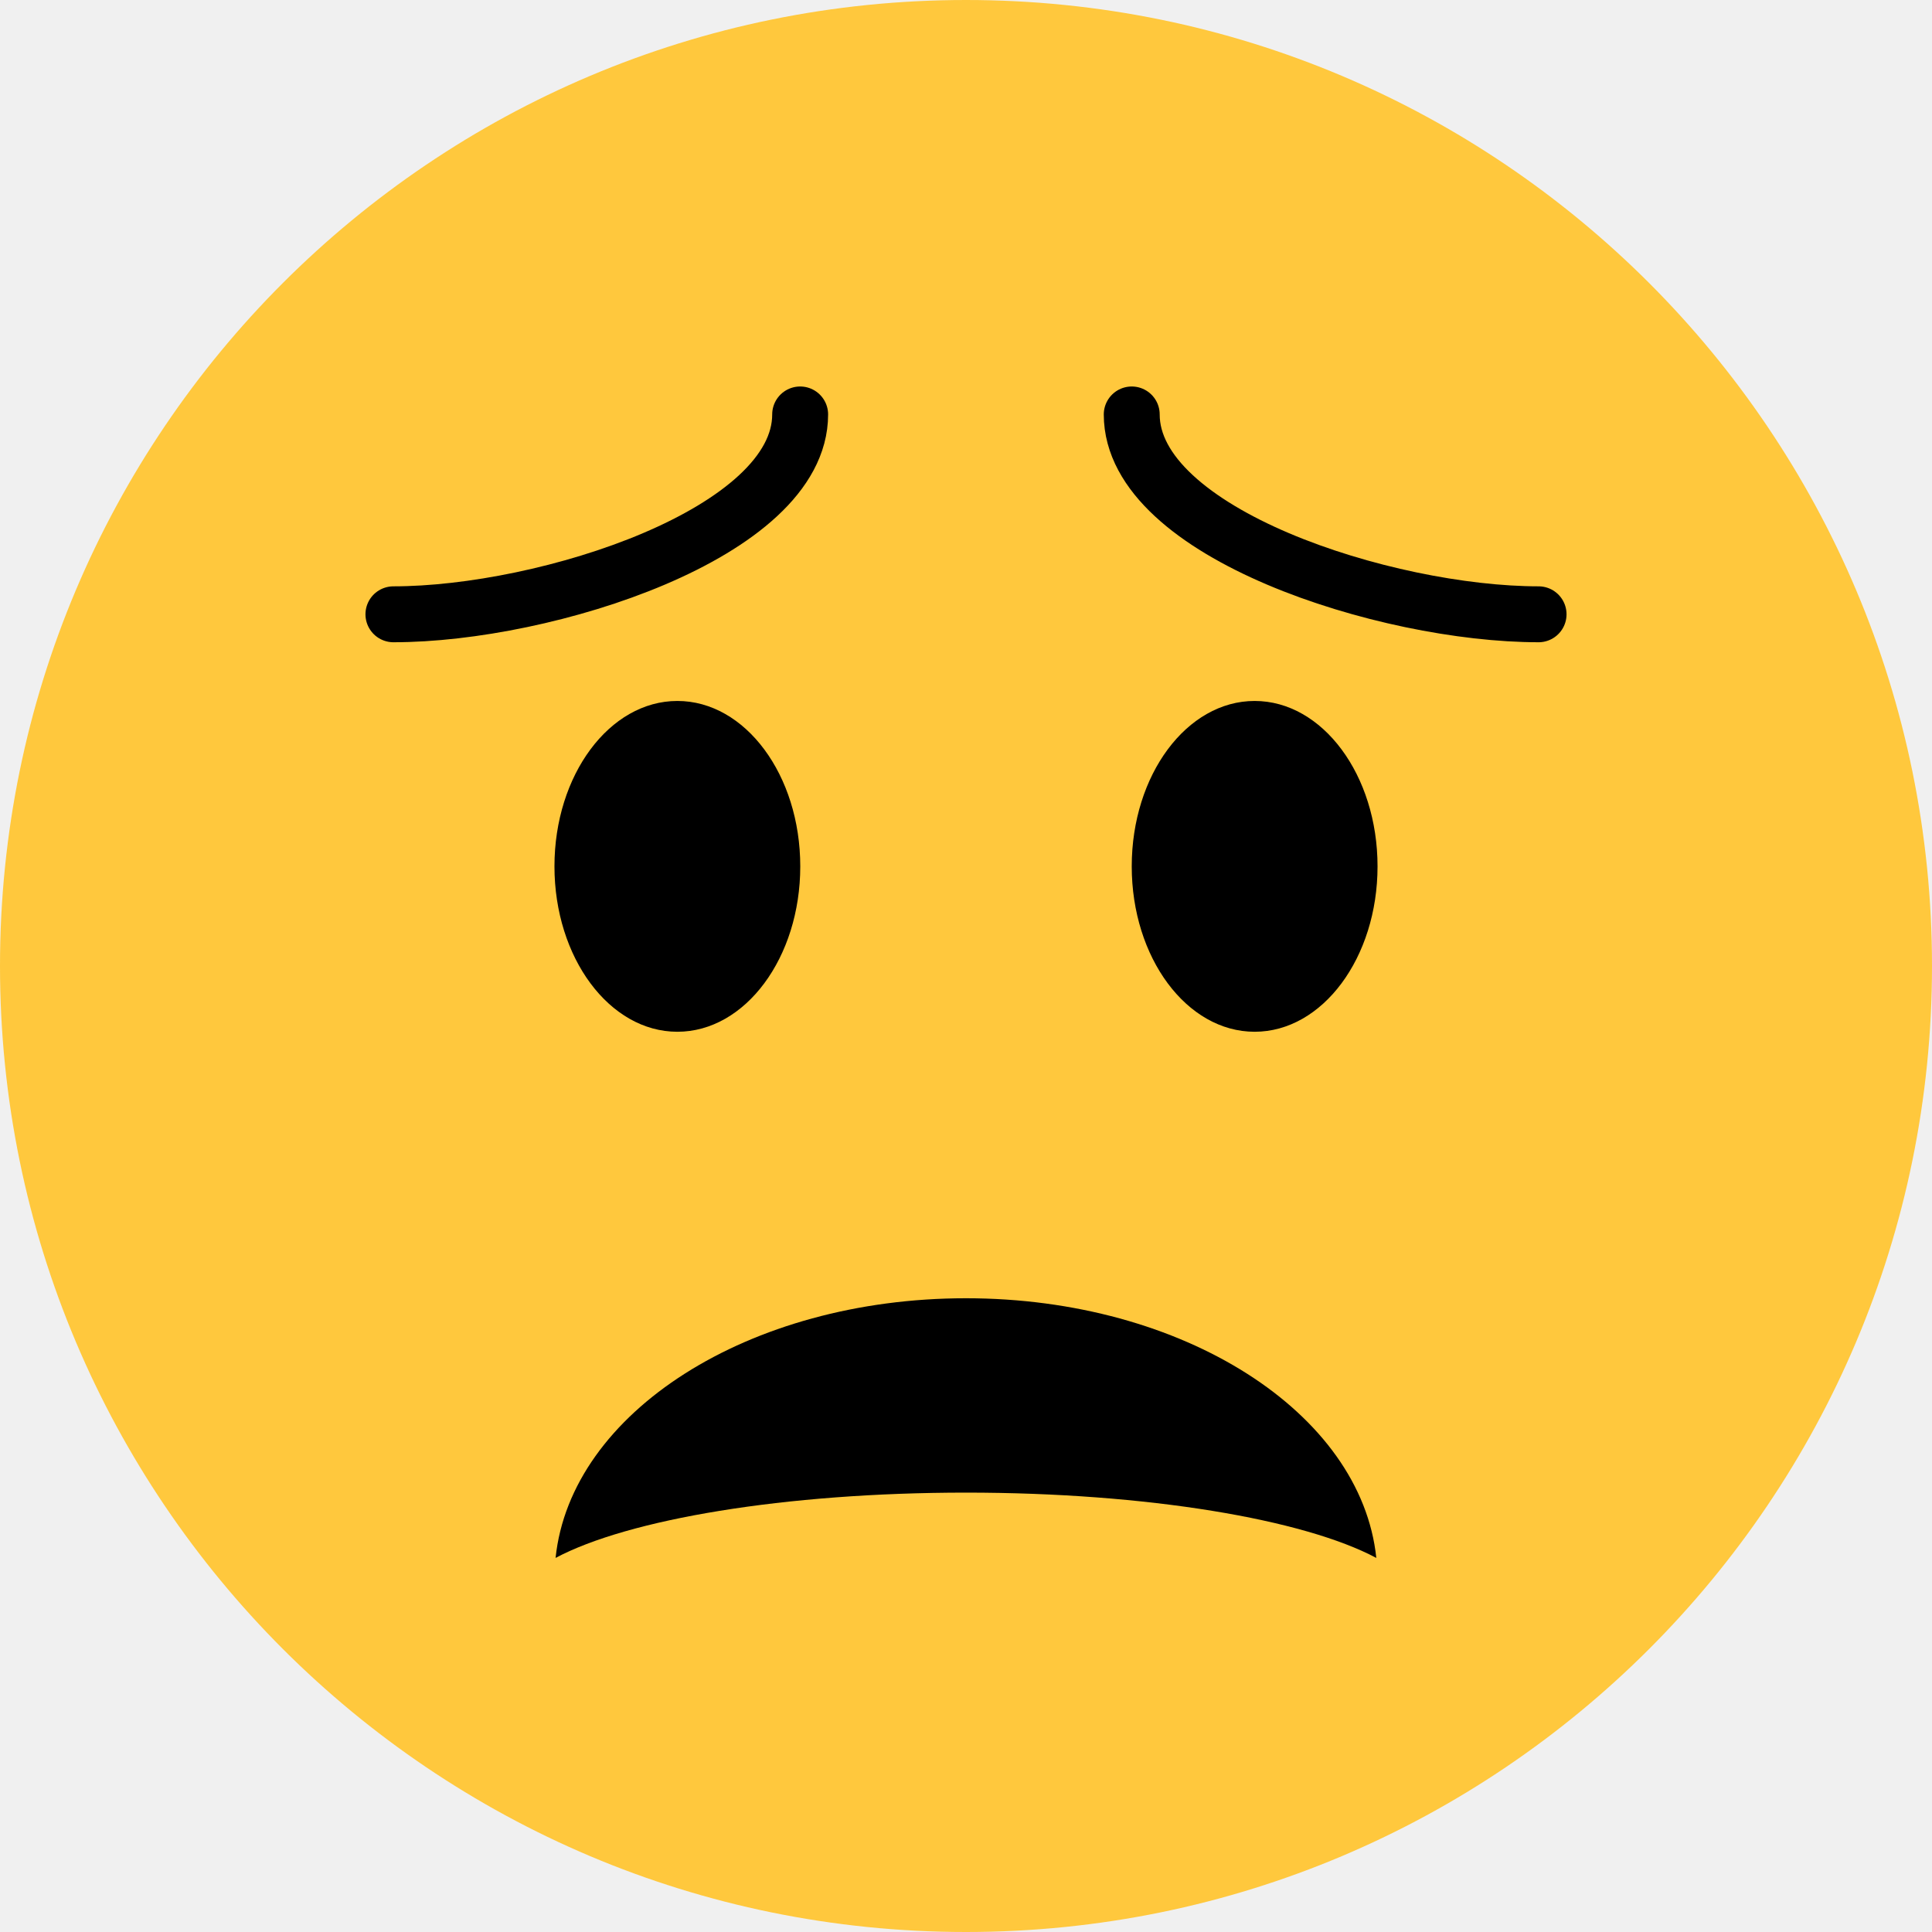
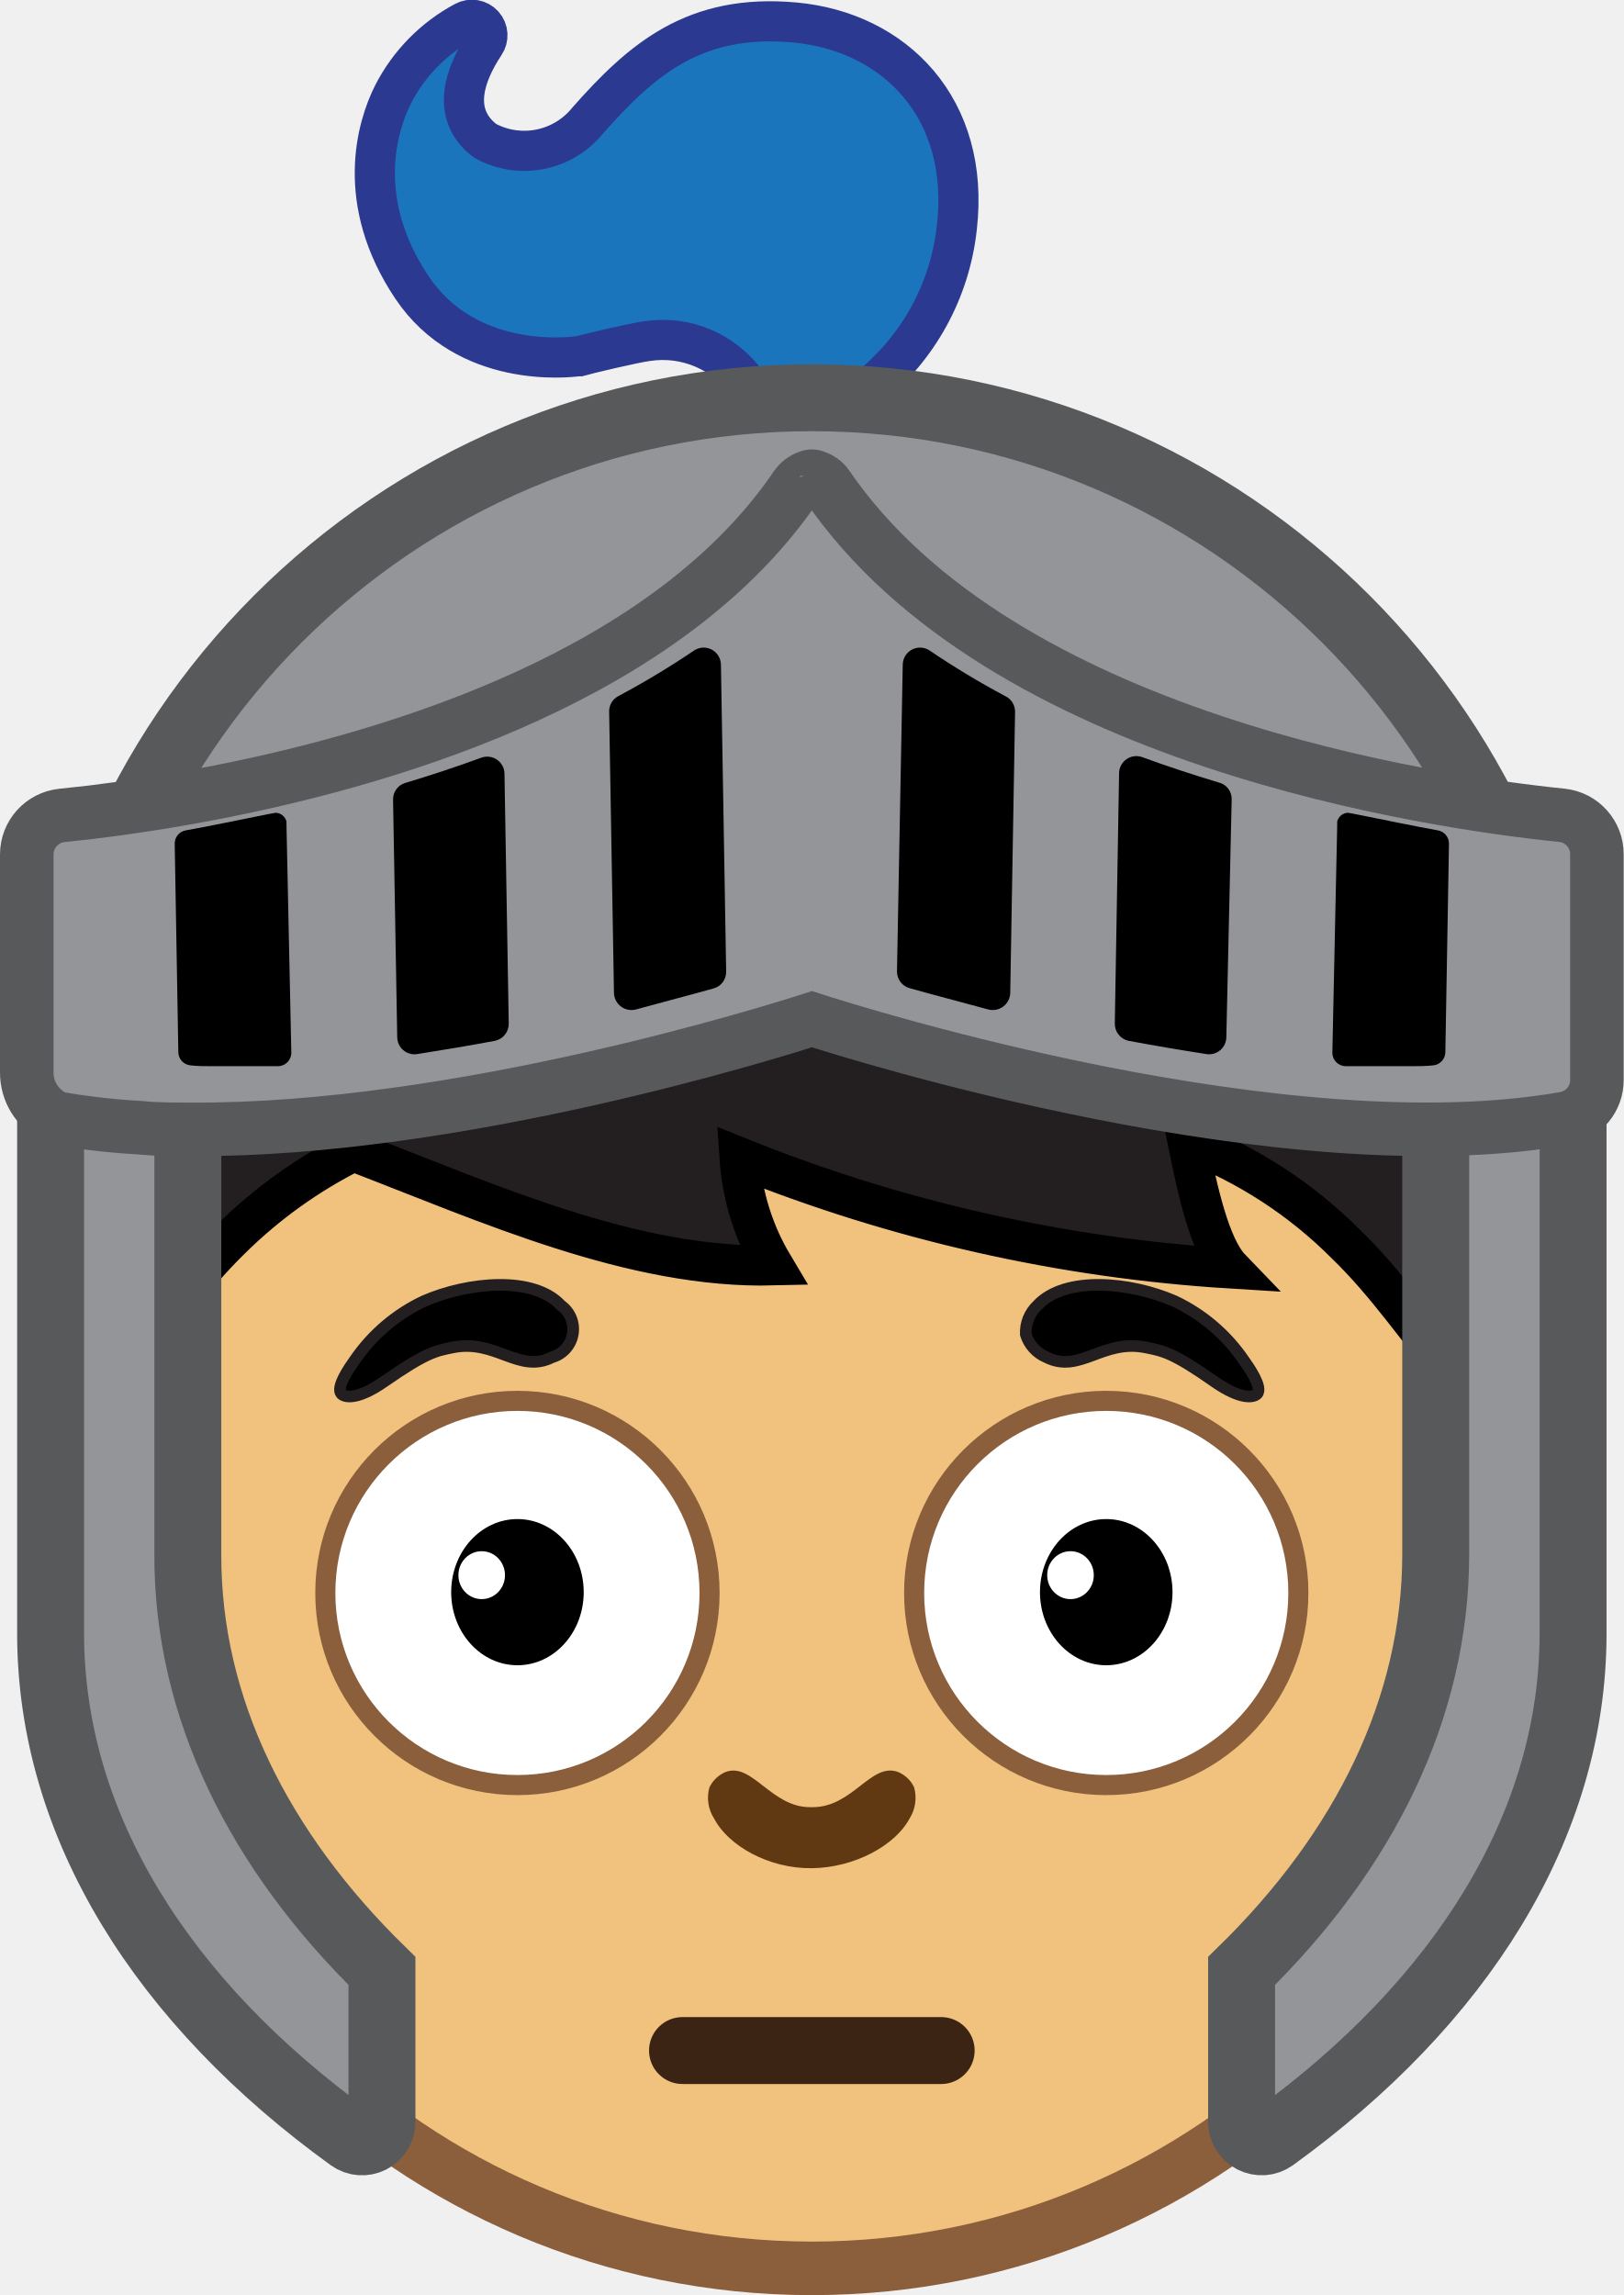
- <svg xmlns="http://www.w3.org/2000/svg" viewBox="0 0 172.76 172.76">
+ <svg xmlns="http://www.w3.org/2000/svg" viewBox="0 0 121.28 171.43">
  <defs>
-     <style>.cls-1{fill:#ffc83d;}.cls-2{fill:none;stroke:#000;stroke-linecap:round;stroke-linejoin:round;stroke-width:5px;}</style>
+     <style>.cls-1{fill:#1b75bc;stroke:#2b3990;}.cls-1,.cls-10,.cls-11,.cls-2,.cls-3,.cls-6,.cls-8,.cls-9{stroke-miterlimit:10;}.cls-1,.cls-6{stroke-width:3px;}.cls-2,.cls-7,.cls-8{fill:#939598;}.cls-2,.cls-8{stroke:#58595b;}.cls-2,.cls-9{stroke-width:5px;}.cls-3{fill:#f1c27d;}.cls-11,.cls-3{stroke:#8b5e3c;}.cls-3,.cls-8{stroke-width:4px;}.cls-4,.cls-9{fill:none;}.cls-5{fill:#603913;}.cls-6{fill:#231f20;stroke:#000;}.cls-9{stroke:#3c2415;stroke-linecap:round;}.cls-10{stroke:#231f20;stroke-width:0.87px;}.cls-11,.cls-12{fill:#fff;}.cls-11{stroke-width:1.5px;}</style>
  </defs>
  <g id="Layer_2" data-name="Layer 2">
-     <g id="Layer_1_copy_4" data-name="Layer 1 copy 4">
-       <circle class="cls-1" cx="86.38" cy="86.38" r="86.38" />
-       <path d="M123.07,139.31c-6.47-3.45-20.47-5.84-36.69-5.84s-30.23,2.39-36.7,5.84c1.35-13,17.26-23.22,36.7-23.22S121.72,126.33,123.07,139.31Z" />
-       <ellipse cx="60.57" cy="77.47" rx="10.99" ry="14.79" />
-       <ellipse cx="112.19" cy="77.47" rx="10.99" ry="14.79" />
-       <path class="cls-2" d="M35.18,54.93c13.64,0,36.37-7.26,36.37-17.87" />
-       <path class="cls-2" d="M137.58,54.93c-13.64,0-36.38-7.26-36.38-17.87" />
+     <g id="Layer_1-2" data-name="Layer 1">
+       <path class="cls-1" d="M36.2,3.3c-1.41,2.13-2.59,5.1-.08,7.13l.21.14A6.09,6.09,0,0,0,43.9,9c4.06-4.59,8-8,15.46-7.32S72.5,8.08,71.47,17a17.79,17.79,0,0,1-6.61,12,1.13,1.13,0,0,1-1.15.21c-.79-.29-1.7-.83-6.9-.18a1.18,1.18,0,0,1-1.1-.49,7.69,7.69,0,0,0-7.31-3.07c-1,.12-4.66,1-5.14,1.14l-.11,0c-.75.1-8.3.95-12.38-5.14-4.29-6.41-2.63-12-1.41-14.42a12.75,12.75,0,0,1,5.33-5.43A1.16,1.16,0,0,1,36.2,3.3Z" />
+       <circle class="cls-2" cx="60.64" cy="86.11" r="56.4" />
+       <path class="cls-3" d="M6.52,61.2H114.75a0,0,0,0,1,0,0v54.12a54.12,54.12,0,0,1-54.12,54.12h0A54.12,54.12,0,0,1,6.52,115.31V61.2a0,0,0,0,1,0,0Z" />
+       <path class="cls-4" d="M43.08,70.62a1.93,1.93,0,0,1-.41-2.44" />
+       <path class="cls-5" d="M67.94,135.84c-1.06,2-4.1,3.67-7.3,3.71s-6.24-1.67-7.3-3.71a2.86,2.86,0,0,1-.35-2.33,2.35,2.35,0,0,1,1.19-1.14c2-.78,3.43,2.67,6.38,2.62h.15c3,0,4.37-3.4,6.39-2.62a2.31,2.31,0,0,1,1.18,1.14A2.9,2.9,0,0,1,67.94,135.84Z" />
+       <path class="cls-6" d="M116,99.29c-.56,1.4-2,4.5-3.4,5.22-2.6,1.31-2,.46-4-1.93-2.72-3.25-5-6.68-8.07-9.65a33.59,33.59,0,0,0-11.82-7.67c.74,3.68,1.66,7.88,3.21,9.49a117.39,117.39,0,0,1-36.68-8.29,18,18,0,0,0,2.51,8.06C47.27,94.78,36.49,89.88,26.4,86a35.79,35.79,0,0,0-9.17,6.57c-3.07,3-5.35,6.4-8.06,9.64-2,2.39-1.41,3.25-4,1.94-1.42-.72-.87-5.32.4-6.15,3.51-2.3-1.15-5.82-1.16-8,0-8.16,0-7.66,4.7-10.85.73-.49,1.41-.92,2.06-1.31,2.52-2.52,7.6-4.56,9.75-5.73,9.72-5.3,20.65-9.41,31.9-7.92,8.3,1.09,15.88,5.11,23.26,9.06,3.59,1.92,8.22,11.25,9.52,7.4,1.07-3.16,1.72-1.72,2.39,1.25C90.24,79.47,93.52,78,96.7,77c4.92-1.59,10.67-2.49,14.94.41,4.7,3.18,2.66,9,2.43,14.7C114,94.33,116.81,97.22,116,99.29Z" />
+       <path class="cls-2" d="M92.74,147.22V158.5a1.5,1.5,0,0,0,2.37,1.21c13.94-10.08,22.39-23.27,22.39-37.7V82.84c-1.33.15-2.68.27-4.06.38q-3,.24-6.2.35h0v32.55C107.23,127.59,101.91,138.26,92.74,147.22Z" />
+       <path class="cls-2" d="M28.53,147.22V158.5a1.49,1.49,0,0,1-2.36,1.21C12.22,149.63,3.78,136.44,3.78,122V82.84c1.32.15,2.68.27,4.06.38,2,.16,4.08.28,6.19.35h0v32.55C14,127.59,19.36,138.26,28.53,147.22Z" />
+       <path class="cls-7" d="M60.34,35.55v.1a1.38,1.38,0,0,0-.29-.08A1.42,1.42,0,0,1,60.34,35.55Z" />
+       <path class="cls-8" d="M119.28,63.82V80.67a2.91,2.91,0,0,1-2.37,2.87c-20.9,3.7-52.83-6.3-56.26-7.41-2.83.91-26.5,8.35-46.39,8.23-1.28,0-2.53,0-3.76-.12h0c-1.26-.07-2.49-.18-3.68-.33-.82-.1-1.63-.22-2.42-.36a.94.94,0,0,1-.35-.12A3.68,3.68,0,0,1,2,80.1V63.82a2.93,2.93,0,0,1,2.62-2.91l2.2-.24c2.45-.3,5.71-.77,9.43-1.5C30,56.47,50,50.27,59.47,36.31a1.85,1.85,0,0,1,.88-.67.6.6,0,0,1,.58,0,1.74,1.74,0,0,1,.87.66c13,19,45.42,23.64,54.86,24.6A2.92,2.92,0,0,1,119.28,63.82Z" />
+       <path class="cls-7" d="M60.05,35.57a1.53,1.53,0,0,0-.29.07v-.09A1.42,1.42,0,0,1,60.05,35.57Z" />
+       <line class="cls-9" x1="50.98" y1="153.17" x2="70.3" y2="153.17" />
+       <path class="cls-10" d="M31.67,97.19c3.3-1.44,8.18-1.9,10.23.32a2.18,2.18,0,0,1-.66,3.87c-2.49,1.26-4.2-1.39-7.44-.73-1.27.26-1.95.36-5.15,2.58-1.93,1.34-2.9,1.17-3.16.88-.42-.48.64-2,1-2.5A13,13,0,0,1,31.67,97.19Z" />
+       <path class="cls-10" d="M87.73,97.19c-3.3-1.44-8.18-1.9-10.24.32a2.8,2.8,0,0,0-.87,2.16,2.72,2.72,0,0,0,1.54,1.71c2.49,1.26,4.19-1.39,7.43-.73,1.28.26,2,.36,5.16,2.58,1.93,1.34,2.9,1.17,3.16.88.42-.48-.64-2-1-2.5A13,13,0,0,0,87.73,97.19Z" />
+       <circle class="cls-11" cx="38.65" cy="118.99" r="14.35" />
+       <ellipse cx="38.65" cy="118.93" rx="4.95" ry="5.46" />
+       <ellipse class="cls-12" cx="35.98" cy="117.66" rx="1.74" ry="1.79" />
+       <circle class="cls-11" cx="82.63" cy="118.99" r="14.35" />
+       <ellipse cx="82.63" cy="118.93" rx="4.95" ry="5.46" />
+       <ellipse class="cls-12" cx="79.96" cy="117.66" rx="1.74" ry="1.79" />
+       <path d="M21.76,78.64a1,1,0,0,1-1,1l-1.46,0c-1.19,0-2.35,0-3.5,0h0c-.53,0-1.05,0-1.57-.06a1,1,0,0,1-.91-1l-.27-15.55a1,1,0,0,1,.81-1c1.86-.33,4.06-.8,6.29-1.24l.46-.08a.87.87,0,0,1,.79.66.5.5,0,0,1,0,.12v.23h0Z" />
+       <path d="M37.68,57.73,38,76.44a1.3,1.3,0,0,1-1,1.3c-1.92.36-3.89.69-5.86,1a1.29,1.29,0,0,1-1.47-1.26l-.31-17.75a1.27,1.27,0,0,1,.92-1.25c1.87-.56,3.78-1.19,5.69-1.89A1.29,1.29,0,0,1,37.68,57.73Z" />
+       <path d="M53.85,49.64l.39,22.92a1.28,1.28,0,0,1-.93,1.27c-1.77.5-3.73,1-5.83,1.58a1.31,1.31,0,0,1-1.62-1.24l-.36-21A1.28,1.28,0,0,1,46.18,52a62.16,62.16,0,0,0,5.65-3.4A1.29,1.29,0,0,1,53.85,49.64Z" />
+       <path d="M99.52,78.64a1,1,0,0,0,1,1l1.46,0c1.19,0,2.35,0,3.5,0h0c.53,0,1,0,1.57-.06a1,1,0,0,0,.91-1l.27-15.55a1,1,0,0,0-.81-1c-1.86-.33-4.06-.8-6.29-1.24l-.46-.08a.87.87,0,0,0-.79.66.5.5,0,0,0,0,.12v.23h0Z" />
+       <path d="M83.59,57.73l-.32,18.71a1.3,1.3,0,0,0,1,1.3c1.92.36,3.88.69,5.86,1a1.29,1.29,0,0,0,1.47-1.26L92,59.69A1.27,1.27,0,0,0,91,58.44c-1.87-.56-3.78-1.19-5.7-1.89A1.29,1.29,0,0,0,83.59,57.73Z" />
+       <path d="M67.43,49.64,67,72.56A1.29,1.29,0,0,0,68,73.83c1.77.5,3.73,1,5.84,1.58a1.31,1.31,0,0,0,1.62-1.24l.36-21A1.28,1.28,0,0,0,75.09,52a62,62,0,0,1-5.64-3.4A1.29,1.29,0,0,0,67.43,49.64Z" />
    </g>
  </g>
</svg>
